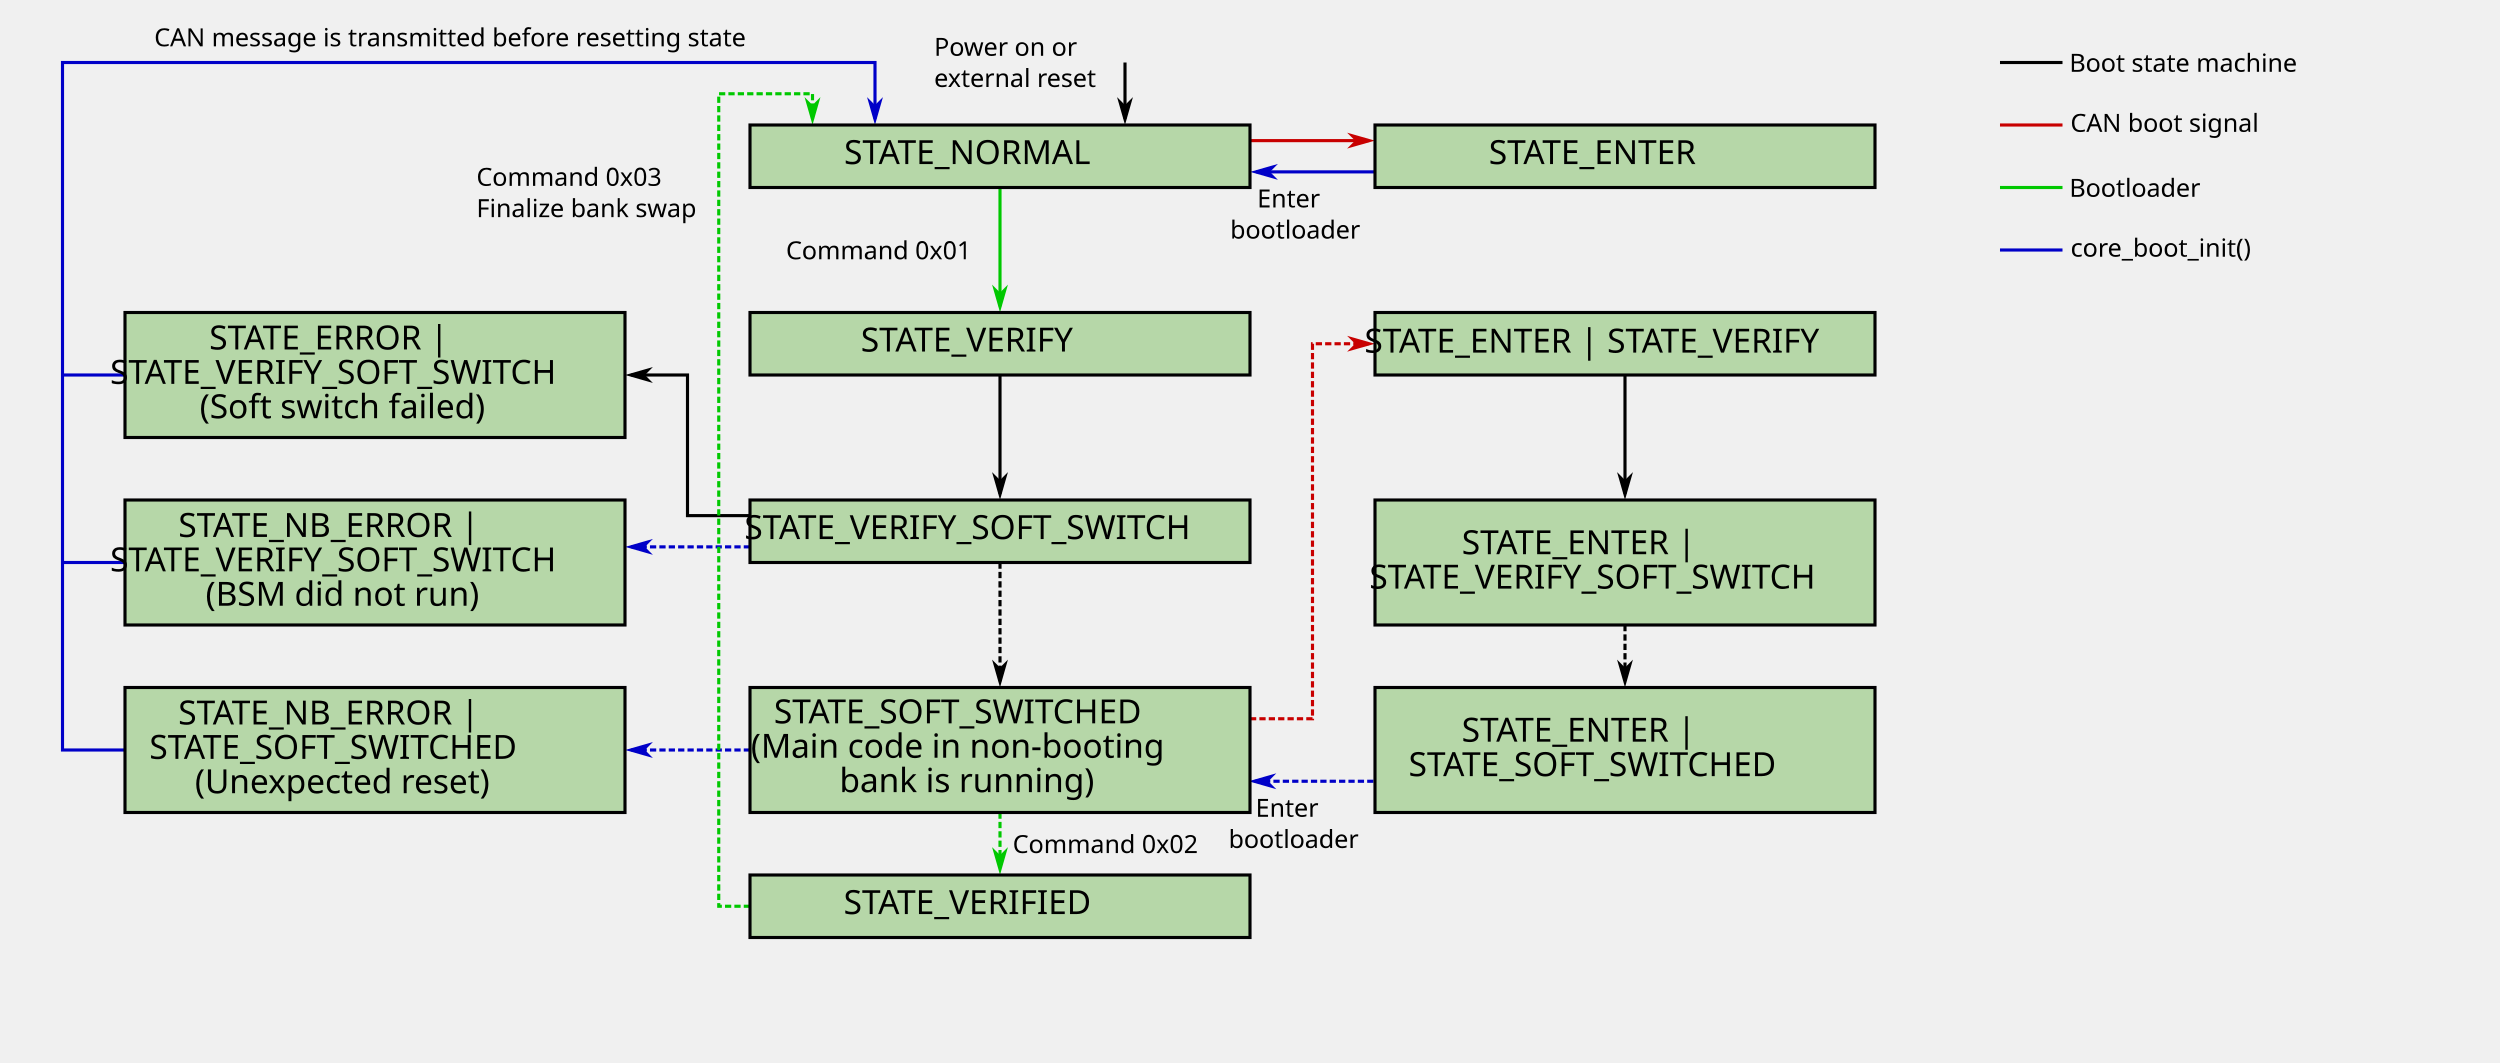
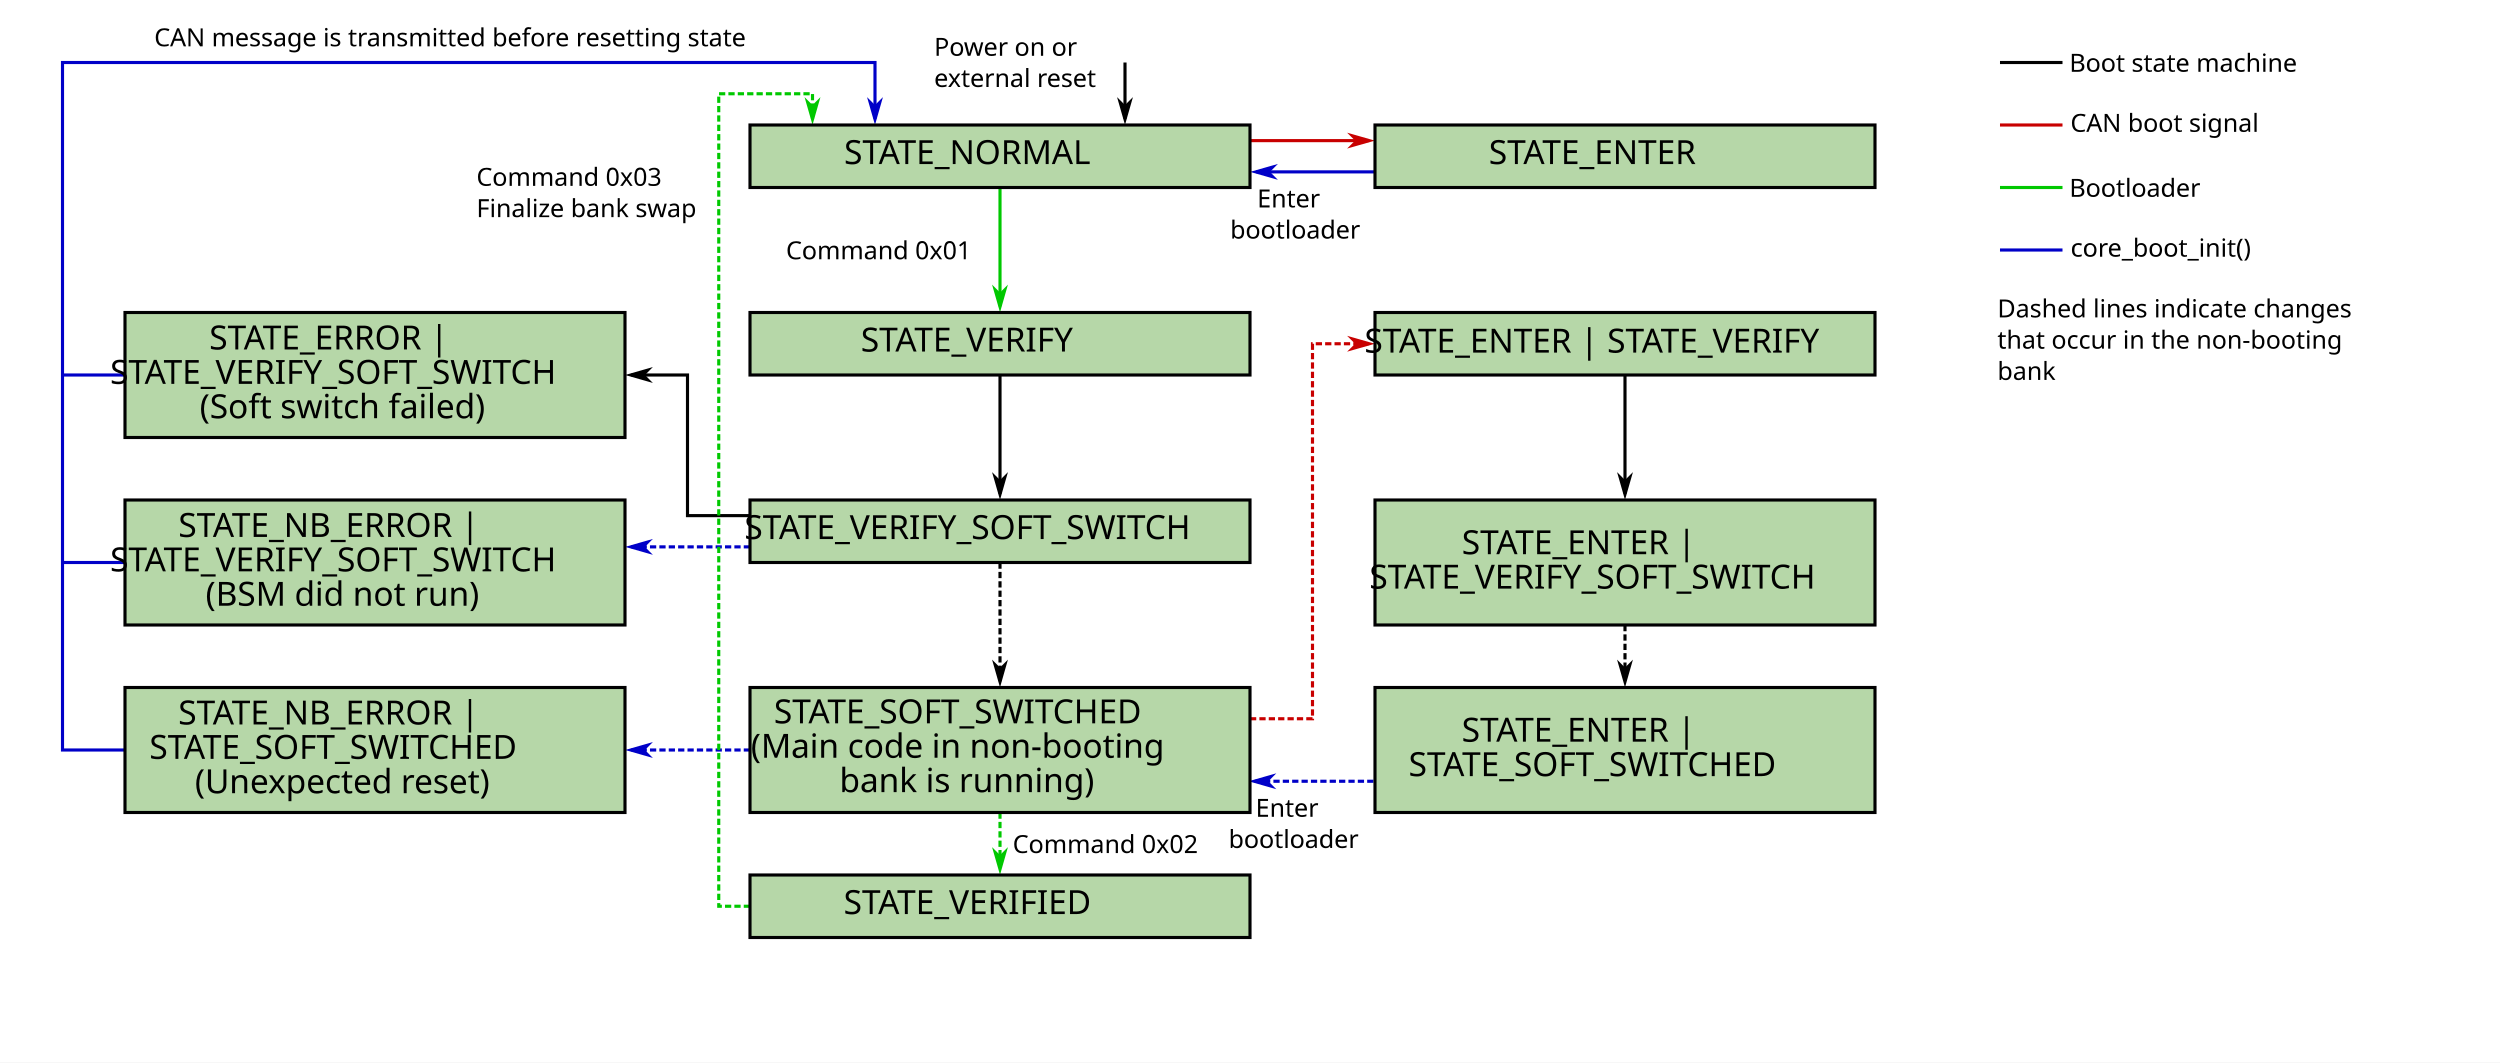
<svg xmlns="http://www.w3.org/2000/svg" width="800" height="340" viewBox="0 0 211.667 89.958" version="1.1" id="svg4514">
  <defs id="defs4511">
+     <rect x="639.171" y="94.494" width="128.312" height="30.43" id="rect6657" />
    <marker orient="auto-start-reverse" refY="0" refX="0" id="marker76747-63-3-0-7-5" style="overflow:visible" markerWidth="8.887" markerHeight="5.078" viewBox="0 0 8.887 5.078" preserveAspectRatio="xMidYMid">
      <path id="path76745-84-1-3-8-5" d="M 0,0 5,-5 -12.5,0 5,5 Z" style="fill:#000000;fill-opacity:1;fill-rule:evenodd;stroke:#000000;stroke-width:1pt;stroke-opacity:1" transform="matrix(-0.4,0,0,-0.4,-4,0)" />
    </marker>
    <marker orient="auto-start-reverse" refY="0" refX="0" id="marker76747-63-3-0-7-7" style="overflow:visible" markerWidth="8.887" markerHeight="5.078" viewBox="0 0 8.887 5.078" preserveAspectRatio="xMidYMid">
      <path id="path76745-84-1-3-8-6" d="M 0,0 5,-5 -12.5,0 5,5 Z" style="fill:#000000;fill-opacity:1;fill-rule:evenodd;stroke:#000000;stroke-width:1pt;stroke-opacity:1" transform="matrix(-0.4,0,0,-0.4,-4,0)" />
    </marker>
    <marker orient="auto-start-reverse" refY="0" refX="0" id="marker76747-63-3-0-7-5-6" style="overflow:visible" markerWidth="8.887" markerHeight="5.078" viewBox="0 0 8.887 5.078" preserveAspectRatio="xMidYMid">
      <path id="path76745-84-1-3-8-5-9" d="M 0,0 5,-5 -12.5,0 5,5 Z" style="fill:#000000;fill-opacity:1;fill-rule:evenodd;stroke:#000000;stroke-width:1pt;stroke-opacity:1" transform="matrix(-0.4,0,0,-0.4,-4,0)" />
    </marker>
    <marker orient="auto-start-reverse" refY="0" refX="0" id="marker76747-63-3-0-7-5-6-7" style="overflow:visible" markerWidth="8.887" markerHeight="5.078" viewBox="0 0 8.887 5.078" preserveAspectRatio="xMidYMid">
      <path id="path76745-84-1-3-8-5-9-4" d="M 0,0 5,-5 -12.5,0 5,5 Z" style="fill:#000000;fill-opacity:1;fill-rule:evenodd;stroke:#000000;stroke-width:1pt;stroke-opacity:1" transform="matrix(-0.4,0,0,-0.4,-4,0)" />
    </marker>
    <marker orient="auto-start-reverse" refY="0" refX="0" style="overflow:visible" markerWidth="8.887" markerHeight="5.078" viewBox="0 0 8.887 5.078" preserveAspectRatio="xMidYMid" id="marker76747-63-3-0-7-79287-9-2">
      <path id="path14289-7-5" d="M 0,0 5,-5 -12.5,0 5,5 Z" style="fill:#00c800;fill-opacity:1;fill-rule:evenodd;stroke:#00c800;stroke-width:1pt;stroke-opacity:1" transform="matrix(-0.4,0,0,-0.4,-4,0)" />
    </marker>
    <marker orient="auto-start-reverse" refY="0" refX="0" style="overflow:visible" markerWidth="8.887" markerHeight="5.078" viewBox="0 0 8.887 5.078" preserveAspectRatio="xMidYMid" id="marker76747-63-4-91508-22479-4">
      <path id="path10355-3" d="M 0,0 5,-5 -12.5,0 5,5 Z" style="fill:#0000c8;fill-opacity:1;fill-rule:evenodd;stroke:#0000c8;stroke-width:1pt;stroke-opacity:1" transform="matrix(-0.4,0,0,-0.4,-4,0)" />
    </marker>
    <marker orient="auto-start-reverse" refY="0" refX="0" style="overflow:visible" markerWidth="8.887" markerHeight="5.078" viewBox="0 0 8.887 5.078" preserveAspectRatio="xMidYMid" id="marker76747-63-3-0-7-79287-93401">
      <path id="path37899" d="M 0,0 5,-5 -12.5,0 5,5 Z" style="fill:#c80000;fill-opacity:1;fill-rule:evenodd;stroke:#c80000;stroke-width:1pt;stroke-opacity:1" transform="matrix(-0.4,0,0,-0.4,-4,0)" />
    </marker>
    <marker orient="auto-start-reverse" refY="0" refX="0" style="overflow:visible" markerWidth="8.887" markerHeight="5.078" viewBox="0 0 8.887 5.078" preserveAspectRatio="xMidYMid" id="marker76747-63-3-0-7-79287-93401-4">
      <path id="path37899-9" d="M 0,0 5,-5 -12.5,0 5,5 Z" style="fill:#c80000;fill-opacity:1;fill-rule:evenodd;stroke:#c80000;stroke-width:1pt;stroke-opacity:1" transform="matrix(-0.4,0,0,-0.4,-4,0)" />
    </marker>
    <marker orient="auto-start-reverse" refY="0" refX="0" style="overflow:visible" markerWidth="8.887" markerHeight="5.078" viewBox="0 0 8.887 5.078" preserveAspectRatio="xMidYMid" id="marker76747-63-3-0-7-79287-9-2-026925656">
      <path id="path38848" d="M 0,0 5,-5 -12.5,0 5,5 Z" style="fill:#00c800;fill-opacity:1;fill-rule:evenodd;stroke:#00c800;stroke-width:1pt;stroke-opacity:1" transform="matrix(-0.4,0,0,-0.4,-4,0)" />
    </marker>
    <marker orient="auto-start-reverse" refY="0" refX="0" id="marker76747-63-3-0-7-0" style="overflow:visible" markerWidth="8.887" markerHeight="5.078" viewBox="0 0 8.887 5.078" preserveAspectRatio="xMidYMid">
      <path id="path76745-84-1-3-8-68" d="M 0,0 5,-5 -12.5,0 5,5 Z" style="fill:#000000;fill-opacity:1;fill-rule:evenodd;stroke:#000000;stroke-width:1pt;stroke-opacity:1" transform="matrix(-0.4,0,0,-0.4,-4,0)" />
    </marker>
    <marker orient="auto-start-reverse" refY="0" refX="0" style="overflow:visible" markerWidth="8.887" markerHeight="5.078" viewBox="0 0 8.887 5.078" preserveAspectRatio="xMidYMid" id="marker76747-63-3-0-7-79287-9-2-1">
      <path id="path14289-7-5-7" d="M 0,0 5,-5 -12.5,0 5,5 Z" style="fill:#00c800;fill-opacity:1;fill-rule:evenodd;stroke:#00c800;stroke-width:1pt;stroke-opacity:1" transform="matrix(-0.4,0,0,-0.4,-4,0)" />
    </marker>
    <marker orient="auto-start-reverse" refY="0" refX="0" style="overflow:visible" markerWidth="8.887" markerHeight="5.078" viewBox="0 0 8.887 5.078" preserveAspectRatio="xMidYMid" id="marker76747-63-4-91508-22479-4-2">
      <path id="path10355-3-6" d="M 0,0 5,-5 -12.5,0 5,5 Z" style="fill:#0000c8;fill-opacity:1;fill-rule:evenodd;stroke:#0000c8;stroke-width:1pt;stroke-opacity:1" transform="matrix(-0.4,0,0,-0.4,-4,0)" />
    </marker>
    <marker orient="auto-start-reverse" refY="0" refX="0" id="marker76747-63-3-0-7-5-7" style="overflow:visible" markerWidth="8.887" markerHeight="5.078" viewBox="0 0 8.887 5.078" preserveAspectRatio="xMidYMid">
      <path id="path76745-84-1-3-8-5-7" d="M 0,0 5,-5 -12.5,0 5,5 Z" style="fill:#000000;fill-opacity:1;fill-rule:evenodd;stroke:#000000;stroke-width:1pt;stroke-opacity:1" transform="matrix(-0.4,0,0,-0.4,-4,0)" />
    </marker>
    <marker orient="auto-start-reverse" refY="0" refX="0" style="overflow:visible" markerWidth="8.887" markerHeight="5.078" viewBox="0 0 8.887 5.078" preserveAspectRatio="xMidYMid" id="marker76747-63-4-91508-22479-4-1">
      <path id="path10355-3-5" d="M 0,0 5,-5 -12.5,0 5,5 Z" style="fill:#0000c8;fill-opacity:1;fill-rule:evenodd;stroke:#0000c8;stroke-width:1pt;stroke-opacity:1" transform="matrix(-0.4,0,0,-0.4,-4,0)" />
    </marker>
    <marker orient="auto-start-reverse" refY="0" refX="0" style="overflow:visible" markerWidth="8.887" markerHeight="5.078" viewBox="0 0 8.887 5.078" preserveAspectRatio="xMidYMid" id="marker76747-63-4-91508-22479-4-2-7">
      <path id="path10355-3-6-3" d="M 0,0 5,-5 -12.5,0 5,5 Z" style="fill:#0000c8;fill-opacity:1;fill-rule:evenodd;stroke:#0000c8;stroke-width:1pt;stroke-opacity:1" transform="matrix(-0.4,0,0,-0.4,-4,0)" />
    </marker>
    <marker orient="auto-start-reverse" refY="0" refX="0" style="overflow:visible" markerWidth="8.887" markerHeight="5.078" viewBox="0 0 8.887 5.078" preserveAspectRatio="xMidYMid" id="marker76747-63-4-91508-22479-4-2-7-9">
      <path id="path10355-3-6-3-6" d="M 0,0 5,-5 -12.5,0 5,5 Z" style="fill:#0000c8;fill-opacity:1;fill-rule:evenodd;stroke:#0000c8;stroke-width:1pt;stroke-opacity:1" transform="matrix(-0.4,0,0,-0.4,-4,0)" />
    </marker>
  </defs>
  <g id="layer1">
+     <rect style="opacity:1;fill:#ffffff;fill-opacity:1;stroke:none;stroke-width:0.265;stroke-linecap:round;stroke-linejoin:round;stop-color:#000000" id="rect18047" width="211.667" height="89.958" x="0" y="0" />
    <path style="fill:none;stroke:#0000c8;stroke-width:0.265;stroke-linecap:butt;stroke-linejoin:miter;stroke-miterlimit:10;stroke-dasharray:none;stroke-dashoffset:0;stroke-opacity:1;marker-end:url(#marker76747-63-4-91508-22479-4)" d="M 116.417,14.552 H 106.363" id="path76577-7-3-0-4-1" />
    <path style="fill:none;stroke:#0000c8;stroke-width:0.265;stroke-linecap:butt;stroke-linejoin:miter;stroke-miterlimit:10;stroke-dasharray:none;stroke-dashoffset:0;stroke-opacity:1;marker-end:url(#marker76747-63-4-91508-22479-4-1)" d="M 10.583,63.5 H 5.292 V 5.292 H 74.083 v 4.763" id="path76577-7-3-0-4-1-9" />
    <path style="fill:none;stroke:#0000c8;stroke-width:0.265;stroke-linecap:butt;stroke-linejoin:miter;stroke-miterlimit:10;stroke-dasharray:none;stroke-dashoffset:0;stroke-opacity:1" d="M 10.583,47.625 H 5.292" id="path76577-7-3-0-4-1-9-9" />
    <path style="fill:none;stroke:#0000c8;stroke-width:0.265;stroke-linecap:butt;stroke-linejoin:miter;stroke-miterlimit:10;stroke-dasharray:none;stroke-dashoffset:0;stroke-opacity:1" d="M 10.583,31.75 H 5.292" id="path76577-7-3-0-4-1-9-9-2" />
    <path style="fill:none;stroke:#000000;stroke-width:0.265;stroke-linecap:butt;stroke-linejoin:miter;stroke-miterlimit:10;stroke-dasharray:none;stroke-dashoffset:0;stroke-opacity:1" d="m 174.625,5.292 h -5.292" id="path76577-7-3-0-4-1-9-9-3" />
    <path style="fill:none;stroke:#c80000;stroke-width:0.265;stroke-linecap:butt;stroke-linejoin:miter;stroke-miterlimit:10;stroke-dasharray:none;stroke-dashoffset:0;stroke-opacity:1" d="m 174.625,10.583 h -5.292" id="path76577-7-3-0-4-1-9-9-9" />
    <path style="fill:none;stroke:#00c800;stroke-width:0.265;stroke-linecap:butt;stroke-linejoin:miter;stroke-miterlimit:10;stroke-dasharray:none;stroke-dashoffset:0;stroke-opacity:1" d="m 174.625,15.875 h -5.292" id="path76577-7-3-0-4-1-9-9-0" />
    <path style="fill:none;stroke:#0000c8;stroke-width:0.265;stroke-linecap:butt;stroke-linejoin:miter;stroke-miterlimit:10;stroke-dasharray:0.529, 0.265;stroke-dashoffset:0;stroke-opacity:1;marker-end:url(#marker76747-63-4-91508-22479-4-2)" d="M 116.284,66.146 H 106.23" id="path76577-7-3-0-4-1-1" />
    <path style="fill:none;stroke:#0000c8;stroke-width:0.265;stroke-linecap:butt;stroke-linejoin:miter;stroke-miterlimit:10;stroke-dasharray:0.529, 0.265;stroke-dashoffset:0;stroke-opacity:1;marker-end:url(#marker76747-63-4-91508-22479-4-2-7)" d="M 63.5,46.302 H 53.446" id="path76577-7-3-0-4-1-1-6" />
    <path style="fill:none;stroke:#0000c8;stroke-width:0.265;stroke-linecap:butt;stroke-linejoin:miter;stroke-miterlimit:10;stroke-dasharray:0.529, 0.265;stroke-dashoffset:0;stroke-opacity:1;marker-end:url(#marker76747-63-4-91508-22479-4-2-7-9)" d="M 63.5,63.5 H 53.446" id="path76577-7-3-0-4-1-1-6-0" />
    <path style="fill:none;stroke:#000000;stroke-width:0.265;stroke-linecap:butt;stroke-linejoin:miter;stroke-miterlimit:10;stroke-dasharray:none;stroke-opacity:1;marker-end:url(#marker76747-63-3-0-7-0)" d="M 95.25,5.292 V 10.054" id="path76577-7-4-0-5-9" />
    <path style="fill:none;stroke:#000000;stroke-width:0.265;stroke-linecap:butt;stroke-linejoin:miter;stroke-miterlimit:10;stroke-dasharray:none;stroke-opacity:1;marker-end:url(#marker76747-63-3-0-7-5)" d="M 84.667,31.75 V 41.804" id="path76577-7-4-0-5-4" />
    <path style="fill:none;stroke:#000000;stroke-width:0.265;stroke-linecap:butt;stroke-linejoin:miter;stroke-miterlimit:10;stroke-dasharray:none;stroke-opacity:1;marker-end:url(#marker76747-63-3-0-7-5-7)" d="M 63.5,43.656 H 58.208 V 31.75 h -4.763" id="path76577-7-4-0-5-4-1" />
    <path style="fill:none;stroke:#000000;stroke-width:0.265;stroke-linecap:butt;stroke-linejoin:miter;stroke-miterlimit:10;stroke-dasharray:0.529, 0.265;stroke-dashoffset:0;stroke-opacity:1;marker-end:url(#marker76747-63-3-0-7-5-6)" d="M 84.667,47.625 V 57.679" id="path76577-7-4-0-5-4-3" />
    <path style="fill:none;stroke:#000000;stroke-width:0.265;stroke-linecap:butt;stroke-linejoin:miter;stroke-miterlimit:10;stroke-dasharray:0.529, 0.265;stroke-dashoffset:0;stroke-opacity:1;marker-end:url(#marker76747-63-3-0-7-5-6-7)" d="m 137.583,52.917 v 4.763" id="path76577-7-4-0-5-4-3-5" />
    <path style="fill:none;stroke:#c80000;stroke-width:0.265;stroke-linecap:butt;stroke-linejoin:miter;stroke-miterlimit:10;stroke-dasharray:0.529, 0.265;stroke-dashoffset:0;stroke-opacity:1;marker-end:url(#marker76747-63-3-0-7-79287-93401)" d="m 105.833,60.854 h 5.292 v -31.75 h 4.763" id="path76577-7-4-0-5-20-3" />
    <path style="fill:none;stroke:#c80000;stroke-width:0.265;stroke-linecap:butt;stroke-linejoin:miter;stroke-miterlimit:10;stroke-dasharray:none;stroke-dashoffset:0;stroke-opacity:1;marker-end:url(#marker76747-63-3-0-7-79287-93401-4)" d="m 105.833,11.906 h 10.054" id="path76577-7-4-0-5-20-3-2" />
    <path style="fill:none;stroke:#00c800;stroke-width:0.265;stroke-linecap:butt;stroke-linejoin:miter;stroke-miterlimit:10;stroke-dasharray:0.529, 0.265;stroke-dashoffset:0;stroke-opacity:1;marker-end:url(#marker76747-63-3-0-7-79287-9-2)" d="m 84.667,68.792 v 4.763" id="path76577-7-4-0-5-20-3-4" />
    <path style="fill:none;stroke:#00c800;stroke-width:0.265;stroke-linecap:butt;stroke-linejoin:miter;stroke-miterlimit:10;stroke-dasharray:none;stroke-dashoffset:0;stroke-opacity:1;marker-end:url(#marker76747-63-3-0-7-79287-9-2-1)" d="M 84.667,15.875 V 25.929" id="path76577-7-4-0-5-20-3-4-2" />
    <path style="fill:none;stroke:#00c800;stroke-width:0.265;stroke-linecap:butt;stroke-linejoin:miter;stroke-miterlimit:10;stroke-dasharray:0.529, 0.265;stroke-dashoffset:0;stroke-opacity:1;marker-end:url(#marker76747-63-3-0-7-79287-9-2-026925656)" d="M 63.5,76.729 H 60.854 V 7.938 h 7.938 v 2.117" id="path76577-7-4-0-5-20-3-4-8" />
    <g id="CB0-0" transform="translate(2.645888)">
      <rect style="fill:#b6d7a8;fill-opacity:1;stroke:#000001;stroke-width:0.265;stroke-miterlimit:4;stroke-dasharray:none;stroke-opacity:1" id="rect8008-1-0-8-09" width="42.333" height="5.292" x="60.854" y="10.583" />
      <text xml:space="preserve" style="font-weight:bold;font-size:2.822px;line-height:1;font-family:Arial;-inkscape-font-specification:'Arial Bold';fill:#cfe2f3;fill-opacity:1;stroke:#000001;stroke-width:0.254;stroke-dasharray:none;stroke-opacity:1" x="82" y="13.89" id="text15895-8-6-3-8">
        <tspan style="font-style:normal;font-variant:normal;font-weight:normal;font-stretch:normal;font-size:2.822px;font-family:'Ubuntu Mono';-inkscape-font-specification:'Ubuntu Mono';text-align:center;text-anchor:middle;fill:#000000;fill-opacity:1;stroke:none;stroke-width:0.254" x="82" y="13.89" id="tspan83098-3-5">STATE_NORMAL</tspan>
      </text>
    </g>
    <g id="CB0-0-3" transform="translate(55.56256)">
      <rect style="fill:#b6d7a8;fill-opacity:1;stroke:#000001;stroke-width:0.265;stroke-miterlimit:4;stroke-dasharray:none;stroke-opacity:1" id="rect8008-1-0-8-09-6" width="42.333" height="5.292" x="60.854" y="10.583" />
      <text xml:space="preserve" style="font-weight:bold;font-size:2.822px;line-height:1;font-family:Arial;-inkscape-font-specification:'Arial Bold';fill:#cfe2f3;fill-opacity:1;stroke:#000001;stroke-width:0.254;stroke-dasharray:none;stroke-opacity:1" x="82" y="13.89" id="text15895-8-6-3-8-7">
        <tspan style="font-style:normal;font-variant:normal;font-weight:normal;font-stretch:normal;font-size:2.822px;font-family:'Ubuntu Mono';-inkscape-font-specification:'Ubuntu Mono';text-align:center;text-anchor:middle;fill:#000000;fill-opacity:1;stroke:none;stroke-width:0.254" x="82" y="13.89" id="tspan83098-3-5-5">STATE_ENTER</tspan>
      </text>
    </g>
    <g id="CB0-0-3-9" transform="translate(-50.27083,15.875)">
      <rect style="fill:#b6d7a8;fill-opacity:1;stroke:#000001;stroke-width:0.265;stroke-miterlimit:4;stroke-dasharray:none;stroke-opacity:1" id="rect8008-1-0-8-09-6-0" width="42.333" height="10.583" x="60.854" y="10.583" />
      <text xml:space="preserve" style="font-weight:bold;font-size:2.822px;line-height:1;font-family:Arial;-inkscape-font-specification:'Arial Bold';fill:#cfe2f3;fill-opacity:1;stroke:#000001;stroke-width:0.254;stroke-dasharray:none;stroke-opacity:1" x="82.007" y="13.713" id="text15895-8-6-3-8-7-9">
        <tspan style="font-style:normal;font-variant:normal;font-weight:normal;font-stretch:normal;font-size:2.822px;font-family:'Ubuntu Mono';-inkscape-font-specification:'Ubuntu Mono';text-align:center;text-anchor:middle;fill:#000000;fill-opacity:1;stroke:none;stroke-width:0.254" x="82.007" y="13.713" id="tspan83098-3-5-5-1">STATE_ERROR | </tspan>
        <tspan style="font-style:normal;font-variant:normal;font-weight:normal;font-stretch:normal;font-size:2.822px;font-family:'Ubuntu Mono';-inkscape-font-specification:'Ubuntu Mono';text-align:center;text-anchor:middle;fill:#000000;fill-opacity:1;stroke:none;stroke-width:0.254" x="82.007" y="16.626" id="tspan55170">STATE_VERIFY_SOFT_SWITCH</tspan>
        <tspan style="font-style:normal;font-variant:normal;font-weight:normal;font-stretch:normal;font-size:2.822px;font-family:'Ubuntu Mono';-inkscape-font-specification:'Ubuntu Mono';text-align:center;text-anchor:middle;fill:#000000;fill-opacity:1;stroke:none;stroke-width:0.254" x="82.007" y="19.538" id="tspan57777">(Soft switch failed)</tspan>
      </text>
    </g>
    <g id="CB0-0-3-9-5" transform="translate(-50.27083,31.75)">
      <rect style="fill:#b6d7a8;fill-opacity:1;stroke:#000001;stroke-width:0.265;stroke-miterlimit:4;stroke-dasharray:none;stroke-opacity:1" id="rect8008-1-0-8-09-6-0-6" width="42.333" height="10.583" x="60.854" y="10.583" />
      <text xml:space="preserve" style="font-weight:bold;font-size:2.822px;line-height:1;font-family:Arial;-inkscape-font-specification:'Arial Bold';fill:#cfe2f3;fill-opacity:1;stroke:#000001;stroke-width:0.254;stroke-dasharray:none;stroke-opacity:1" x="82.007" y="13.713" id="text15895-8-6-3-8-7-9-3">
        <tspan style="font-style:normal;font-variant:normal;font-weight:normal;font-stretch:normal;font-size:2.822px;font-family:'Ubuntu Mono';-inkscape-font-specification:'Ubuntu Mono';text-align:center;text-anchor:middle;fill:#000000;fill-opacity:1;stroke:none;stroke-width:0.254" x="82.007" y="13.713" id="tspan83098-3-5-5-1-9">STATE_NB_ERROR | </tspan>
        <tspan style="font-style:normal;font-variant:normal;font-weight:normal;font-stretch:normal;font-size:2.822px;font-family:'Ubuntu Mono';-inkscape-font-specification:'Ubuntu Mono';text-align:center;text-anchor:middle;fill:#000000;fill-opacity:1;stroke:none;stroke-width:0.254" x="82.007" y="16.626" id="tspan55170-4">STATE_VERIFY_SOFT_SWITCH</tspan>
        <tspan style="font-style:normal;font-variant:normal;font-weight:normal;font-stretch:normal;font-size:2.822px;font-family:'Ubuntu Mono';-inkscape-font-specification:'Ubuntu Mono';text-align:center;text-anchor:middle;fill:#000000;fill-opacity:1;stroke:none;stroke-width:0.254" x="82.007" y="19.538" id="tspan57777-8">(BSM did not run)</tspan>
      </text>
    </g>
    <g id="CB0-0-3-9-5-6" transform="translate(-50.27083,47.625)">
      <rect style="fill:#b6d7a8;fill-opacity:1;stroke:#000001;stroke-width:0.265;stroke-miterlimit:4;stroke-dasharray:none;stroke-opacity:1" id="rect8008-1-0-8-09-6-0-6-9" width="42.333" height="10.583" x="60.854" y="10.583" />
      <text xml:space="preserve" style="font-weight:bold;font-size:2.822px;line-height:1;font-family:Arial;-inkscape-font-specification:'Arial Bold';fill:#cfe2f3;fill-opacity:1;stroke:#000001;stroke-width:0.254;stroke-dasharray:none;stroke-opacity:1" x="82" y="13.713" id="text15895-8-6-3-8-7-9-3-8">
        <tspan style="font-style:normal;font-variant:normal;font-weight:normal;font-stretch:normal;font-size:2.822px;font-family:'Ubuntu Mono';-inkscape-font-specification:'Ubuntu Mono';text-align:center;text-anchor:middle;fill:#000000;fill-opacity:1;stroke:none;stroke-width:0.254" x="82" y="13.713" id="tspan83098-3-5-5-1-9-7">STATE_NB_ERROR | </tspan>
        <tspan style="font-style:normal;font-variant:normal;font-weight:normal;font-stretch:normal;font-size:2.822px;font-family:'Ubuntu Mono';-inkscape-font-specification:'Ubuntu Mono';text-align:center;text-anchor:middle;fill:#000000;fill-opacity:1;stroke:none;stroke-width:0.254" x="82" y="16.626" id="tspan55170-4-2">STATE_SOFT_SWITCHED</tspan>
        <tspan style="font-style:normal;font-variant:normal;font-weight:normal;font-stretch:normal;font-size:2.822px;font-family:'Ubuntu Mono';-inkscape-font-specification:'Ubuntu Mono';text-align:center;text-anchor:middle;fill:#000000;fill-opacity:1;stroke:none;stroke-width:0.254" x="82" y="19.538" id="tspan57777-8-8">(Unexpected reset)</tspan>
      </text>
    </g>
    <g id="STATE_ENTER_STATE_VERIFY" transform="translate(55.56256,15.875)">
      <rect style="fill:#b6d7a8;fill-opacity:1;stroke:#000001;stroke-width:0.265;stroke-miterlimit:4;stroke-dasharray:none;stroke-opacity:1" id="rect8008-1-0-8-09-6-2" width="42.333" height="5.292" x="60.854" y="10.583" />
      <text xml:space="preserve" style="font-weight:bold;font-size:2.822px;line-height:1;font-family:Arial;-inkscape-font-specification:'Arial Bold';fill:#cfe2f3;fill-opacity:1;stroke:#000001;stroke-width:0.254;stroke-dasharray:none;stroke-opacity:1" x="81.96" y="13.983" id="text15895-8-6-3-8-7-2">
        <tspan style="font-style:normal;font-variant:normal;font-weight:normal;font-stretch:normal;font-size:2.822px;font-family:'Ubuntu Mono';-inkscape-font-specification:'Ubuntu Mono';text-align:center;text-anchor:middle;fill:#000000;fill-opacity:1;stroke:none;stroke-width:0.254" x="81.96" y="13.983" id="tspan15979">STATE_ENTER | STATE_VERIFY</tspan>
      </text>
    </g>
    <g id="STATE_ENTER_STATE_VERIFY_SOFT_SWITCH" transform="translate(55.56256,31.75)">
      <rect style="fill:#b6d7a8;fill-opacity:1;stroke:#000001;stroke-width:0.265;stroke-miterlimit:4;stroke-dasharray:none;stroke-opacity:1" id="rect8008-1-0-8-09-6-2-8" width="42.333" height="10.583" x="60.854" y="10.583" />
      <text xml:space="preserve" style="font-weight:bold;font-size:2.822px;line-height:1;font-family:Arial;-inkscape-font-specification:'Arial Bold';fill:#cfe2f3;fill-opacity:1;stroke:#000001;stroke-width:0.254;stroke-dasharray:none;stroke-opacity:1" x="82.007" y="15.172" id="text15895-8-6-3-8-7-2-4">
        <tspan style="font-style:normal;font-variant:normal;font-weight:normal;font-stretch:normal;font-size:2.822px;font-family:'Ubuntu Mono';-inkscape-font-specification:'Ubuntu Mono';text-align:center;text-anchor:middle;fill:#000000;fill-opacity:1;stroke:none;stroke-width:0.254" x="82.007" y="15.172" id="tspan15979-5">STATE_ENTER | </tspan>
        <tspan style="font-style:normal;font-variant:normal;font-weight:normal;font-stretch:normal;font-size:2.822px;font-family:'Ubuntu Mono';-inkscape-font-specification:'Ubuntu Mono';text-align:center;text-anchor:middle;fill:#000000;fill-opacity:1;stroke:none;stroke-width:0.254" x="82.007" y="18.085" id="tspan30841">STATE_VERIFY_SOFT_SWITCH</tspan>
      </text>
    </g>
    <g id="STATE_ENTER_STATE_VERIFY_SOFT_SWITCH-3" transform="translate(55.56256,47.625)">
      <rect style="fill:#b6d7a8;fill-opacity:1;stroke:#000001;stroke-width:0.265;stroke-miterlimit:4;stroke-dasharray:none;stroke-opacity:1" id="rect8008-1-0-8-09-6-2-8-2" width="42.333" height="10.583" x="60.854" y="10.583" />
      <text xml:space="preserve" style="font-weight:bold;font-size:2.822px;line-height:1;font-family:Arial;-inkscape-font-specification:'Arial Bold';fill:#cfe2f3;fill-opacity:1;stroke:#000001;stroke-width:0.254;stroke-dasharray:none;stroke-opacity:1" x="82" y="15.172" id="text15895-8-6-3-8-7-2-4-0">
        <tspan style="font-style:normal;font-variant:normal;font-weight:normal;font-stretch:normal;font-size:2.822px;font-family:'Ubuntu Mono';-inkscape-font-specification:'Ubuntu Mono';text-align:center;text-anchor:middle;fill:#000000;fill-opacity:1;stroke:none;stroke-width:0.254" x="82" y="15.172" id="tspan15979-5-6">STATE_ENTER | </tspan>
        <tspan style="font-style:normal;font-variant:normal;font-weight:normal;font-stretch:normal;font-size:2.822px;font-family:'Ubuntu Mono';-inkscape-font-specification:'Ubuntu Mono';text-align:center;text-anchor:middle;fill:#000000;fill-opacity:1;stroke:none;stroke-width:0.254" x="82" y="18.085" id="tspan30841-1">STATE_SOFT_SWITCHED</tspan>
      </text>
    </g>
    <g id="STATE_VERIFY" transform="translate(2.645888,15.875)">
      <rect style="fill:#b6d7a8;fill-opacity:1;stroke:#000001;stroke-width:0.265;stroke-miterlimit:4;stroke-dasharray:none;stroke-opacity:1" id="rect8008-1-0-8-09-6-5" width="42.333" height="5.292" x="60.854" y="10.583" />
      <text xml:space="preserve" style="font-weight:bold;font-size:2.822px;line-height:1;font-family:Arial;-inkscape-font-specification:'Arial Bold';fill:#cfe2f3;fill-opacity:1;stroke:#000001;stroke-width:0.254;stroke-dasharray:none;stroke-opacity:1" x="81.96" y="13.89" id="text15895-8-6-3-8-7-6">
        <tspan style="font-style:normal;font-variant:normal;font-weight:normal;font-stretch:normal;font-size:2.822px;font-family:'Ubuntu Mono';-inkscape-font-specification:'Ubuntu Mono';text-align:center;text-anchor:middle;fill:#000000;fill-opacity:1;stroke:none;stroke-width:0.254" x="81.96" y="13.89" id="tspan83098-3-5-5-2">STATE_VERIFY</tspan>
      </text>
    </g>
    <text xml:space="preserve" style="font-size:2.117px;line-height:1.25;font-family:sans-serif;-inkscape-font-specification:sans-serif;letter-spacing:0px;word-spacing:0px;stroke-width:0.265" x="85.746" y="72.223" id="text21587">
      <tspan id="tspan21585" style="font-size:2.117px;stroke-width:0.265" x="85.746" y="72.223">Command 0x02</tspan>
    </text>
    <text xml:space="preserve" style="font-size:2.117px;line-height:1.25;font-family:sans-serif;-inkscape-font-specification:sans-serif;letter-spacing:0px;word-spacing:0px;stroke-width:0.265" x="66.552" y="21.952" id="text21587-7">
      <tspan id="tspan21585-2" style="font-size:2.117px;stroke-width:0.265" x="66.552" y="21.952">Command 0x01</tspan>
    </text>
    <text xml:space="preserve" style="font-size:2.117px;line-height:1.25;font-family:sans-serif;-inkscape-font-specification:sans-serif;letter-spacing:0px;word-spacing:0px;stroke-width:0.265" x="40.343" y="15.738" id="text21587-68">
      <tspan id="tspan21585-8" style="font-size:2.117px;stroke-width:0.265" x="40.343" y="15.738">Command 0x03</tspan>
      <tspan style="font-size:2.117px;stroke-width:0.265" x="40.343" y="18.384" id="tspan36915">Finalize bank swap</tspan>
    </text>
    <text xml:space="preserve" style="font-size:2.117px;line-height:1.25;font-family:sans-serif;-inkscape-font-specification:sans-serif;text-align:center;letter-spacing:0px;word-spacing:0px;text-anchor:middle;stroke-width:0.265" x="111.033" y="17.561" id="text21587-6-6-0">
      <tspan style="font-size:2.117px;text-align:center;text-anchor:middle;stroke-width:0.265" x="111.033" y="17.561" id="tspan41512-1">Enter</tspan>
      <tspan style="font-size:2.117px;text-align:center;text-anchor:middle;stroke-width:0.265" x="111.033" y="20.207" id="tspan48171">bootloader</tspan>
    </text>
    <text xml:space="preserve" style="font-size:2.117px;line-height:1.25;font-family:sans-serif;-inkscape-font-specification:sans-serif;text-align:start;letter-spacing:0px;word-spacing:0px;text-anchor:start;stroke-width:0.265" x="175.211" y="6.081" id="text21587-6-6-0-8">
      <tspan style="font-size:2.117px;text-align:start;text-anchor:start;stroke-width:0.265" x="175.211" y="6.081" id="tspan48171-0">Boot state machine</tspan>
    </text>
    <text xml:space="preserve" style="font-size:2.117px;line-height:1.25;font-family:sans-serif;-inkscape-font-specification:sans-serif;text-align:start;letter-spacing:0px;word-spacing:0px;text-anchor:start;stroke-width:0.265" x="175.3" y="11.167" id="text21587-6-6-0-8-9">
      <tspan style="font-size:2.117px;text-align:start;text-anchor:start;stroke-width:0.265" x="175.3" y="11.167" id="tspan48171-0-6">CAN boot signal</tspan>
    </text>
    <text xml:space="preserve" style="font-size:2.117px;line-height:1.25;font-family:sans-serif;-inkscape-font-specification:sans-serif;text-align:start;letter-spacing:0px;word-spacing:0px;text-anchor:start;stroke-width:0.265" x="175.211" y="16.664" id="text21587-6-6-0-8-9-3">
      <tspan style="font-size:2.117px;text-align:start;text-anchor:start;stroke-width:0.265" x="175.211" y="16.664" id="tspan48171-0-6-8">Bootloader</tspan>
    </text>
    <text xml:space="preserve" style="font-size:2.117px;line-height:1.25;font-family:sans-serif;-inkscape-font-specification:sans-serif;text-align:start;letter-spacing:0px;word-spacing:0px;text-anchor:start;stroke-width:0.265" x="175.315" y="21.732" id="text21587-6-6-0-8-9-3-5">
      <tspan style="font-style:normal;font-variant:normal;font-weight:normal;font-stretch:normal;font-size:2.117px;font-family:'Ubuntu Mono';-inkscape-font-specification:'Ubuntu Mono';text-align:start;text-anchor:start;stroke-width:0.265" x="175.315" y="21.732" id="tspan48171-0-6-8-6">core_boot_init()</tspan>
    </text>
    <text xml:space="preserve" style="font-size:2.117px;line-height:1.25;font-family:sans-serif;-inkscape-font-specification:sans-serif;text-align:center;letter-spacing:0px;word-spacing:0px;text-anchor:middle;stroke-width:0.265" x="110.901" y="69.154" id="text21587-6-6-0-5">
      <tspan style="font-size:2.117px;text-align:center;text-anchor:middle;stroke-width:0.265" x="110.901" y="69.154" id="tspan41512-1-9">Enter</tspan>
      <tspan style="font-size:2.117px;text-align:center;text-anchor:middle;stroke-width:0.265" x="110.901" y="71.8" id="tspan48171-4">bootloader</tspan>
    </text>
    <text xml:space="preserve" style="font-size:2.117px;line-height:1.25;font-family:sans-serif;-inkscape-font-specification:sans-serif;letter-spacing:0px;word-spacing:0px;stroke-width:0.265" x="79.092" y="4.725" id="text21587-6-2">
      <tspan id="tspan21585-1-6" style="font-size:2.117px;stroke-width:0.265" x="79.092" y="4.725">Power on or</tspan>
      <tspan style="font-size:2.117px;stroke-width:0.265" x="79.092" y="7.371" id="tspan40093">external reset</tspan>
    </text>
    <text xml:space="preserve" style="font-size:2.117px;line-height:1.25;font-family:sans-serif;-inkscape-font-specification:sans-serif;letter-spacing:0px;word-spacing:0px;stroke-width:0.265" x="13.062" y="3.925" id="text21587-6-2-7">
      <tspan style="font-size:2.117px;stroke-width:0.265" x="13.062" y="3.925" id="tspan40093-6">CAN message is transmitted before resetting state</tspan>
    </text>
    <g id="STATE_SOFT_SWITCHED" transform="translate(2.645888,47.625)">
      <rect style="fill:#b6d7a8;fill-opacity:1;stroke:#000001;stroke-width:0.265;stroke-miterlimit:4;stroke-dasharray:none;stroke-opacity:1" id="rect8008-1-0-8-09-6-5-1-9" width="42.333" height="10.583" x="60.854" y="10.583" />
      <text xml:space="preserve" style="font-weight:bold;font-size:2.822px;line-height:1;font-family:Arial;-inkscape-font-specification:'Arial Bold';fill:#cfe2f3;fill-opacity:1;stroke:#000001;stroke-width:0.254;stroke-dasharray:none;stroke-opacity:1" x="81.962" y="13.619" id="text15895-8-6-3-8-7-6-2-3">
        <tspan style="font-style:normal;font-variant:normal;font-weight:normal;font-stretch:normal;font-size:2.822px;font-family:'Ubuntu Mono';-inkscape-font-specification:'Ubuntu Mono';text-align:center;text-anchor:middle;fill:#000000;fill-opacity:1;stroke:none;stroke-width:0.254" x="81.962" y="13.619" id="tspan83098-3-5-5-2-7-6">STATE_SOFT_SWITCHED</tspan>
        <tspan style="font-style:normal;font-variant:normal;font-weight:normal;font-stretch:normal;font-size:2.822px;font-family:'Ubuntu Mono';-inkscape-font-specification:'Ubuntu Mono';text-align:center;text-anchor:middle;fill:#000000;fill-opacity:1;stroke:none;stroke-width:0.254" x="81.962" y="16.531" id="tspan46579">(Main code in non-booting</tspan>
        <tspan style="font-style:normal;font-variant:normal;font-weight:normal;font-stretch:normal;font-size:2.822px;font-family:'Ubuntu Mono';-inkscape-font-specification:'Ubuntu Mono';text-align:center;text-anchor:middle;fill:#000000;fill-opacity:1;stroke:none;stroke-width:0.254" x="81.962" y="19.444" id="tspan46581">bank is running)</tspan>
      </text>
    </g>
    <g id="STATE_VERIFY_SOFT_SWITCH" transform="translate(2.645888,31.75)">
      <rect style="fill:#b6d7a8;fill-opacity:1;stroke:#000001;stroke-width:0.265;stroke-miterlimit:4;stroke-dasharray:none;stroke-opacity:1" id="rect8008-1-0-8-09-6-5-1-9-31" width="42.333" height="5.292" x="60.854" y="10.583" />
      <text xml:space="preserve" style="font-weight:bold;font-size:2.822px;line-height:1;font-family:Arial;-inkscape-font-specification:'Arial Bold';fill:#cfe2f3;fill-opacity:1;stroke:#000001;stroke-width:0.254;stroke-dasharray:none;stroke-opacity:1" x="82.007" y="13.89" id="text15895-8-6-3-8-7-6-2-3-9">
        <tspan style="font-style:normal;font-variant:normal;font-weight:normal;font-stretch:normal;font-size:2.822px;font-family:'Ubuntu Mono';-inkscape-font-specification:'Ubuntu Mono';text-align:center;text-anchor:middle;fill:#000000;fill-opacity:1;stroke:none;stroke-width:0.254" x="82.007" y="13.89" id="tspan83098-3-5-5-2-7-6-4">STATE_VERIFY_SOFT_SWITCH</tspan>
      </text>
    </g>
    <g id="CB0-0-3-3-9-0-2" transform="translate(2.645888,63.5)">
      <rect style="fill:#b6d7a8;fill-opacity:1;stroke:#000001;stroke-width:0.265;stroke-miterlimit:4;stroke-dasharray:none;stroke-opacity:1" id="rect8008-1-0-8-09-6-5-1-9-3" width="42.333" height="5.292" x="60.854" y="10.583" />
      <text xml:space="preserve" style="font-weight:bold;font-size:2.822px;line-height:1;font-family:Arial;-inkscape-font-specification:'Arial Bold';fill:#cfe2f3;fill-opacity:1;stroke:#000001;stroke-width:0.254;stroke-dasharray:none;stroke-opacity:1" x="82" y="13.89" id="text15895-8-6-3-8-7-6-2-3-7">
        <tspan style="font-style:normal;font-variant:normal;font-weight:normal;font-stretch:normal;font-size:2.822px;font-family:'Ubuntu Mono';-inkscape-font-specification:'Ubuntu Mono';text-align:center;text-anchor:middle;fill:#000000;fill-opacity:1;stroke:none;stroke-width:0.254" x="82" y="13.89" id="tspan83098-3-5-5-2-7-6-5">STATE_VERIFIED</tspan>
      </text>
    </g>
    <path style="fill:none;stroke:#000000;stroke-width:0.265;stroke-linecap:butt;stroke-linejoin:miter;stroke-miterlimit:10;stroke-dasharray:none;stroke-opacity:1;marker-end:url(#marker76747-63-3-0-7-7)" d="M 137.583,31.75 V 41.804" id="path76577-7-4-0-5-5" />
    <path style="fill:none;stroke:#0000c8;stroke-width:0.265;stroke-linecap:butt;stroke-linejoin:miter;stroke-miterlimit:10;stroke-dasharray:none;stroke-dashoffset:0;stroke-opacity:1" d="m 174.625,21.167 h -5.292" id="path76577-7-3-0-4-1-9-9-8" />
+     <text xml:space="preserve" transform="scale(0.2645833)" id="text6655" style="font-size:8px;line-height:1.25;font-family:sans-serif;-inkscape-font-specification:sans-serif;letter-spacing:0px;word-spacing:0px;white-space:pre;shape-inside:url(#rect6657)">
+       <tspan x="639.172" y="101.572" id="tspan18545">Dashed lines indicate changes </tspan>
+       <tspan x="639.172" y="111.572" id="tspan18547">that occur in the non-booting </tspan>
+       <tspan x="639.172" y="121.572" id="tspan18549">bank</tspan>
+     </text>
  </g>
</svg>
